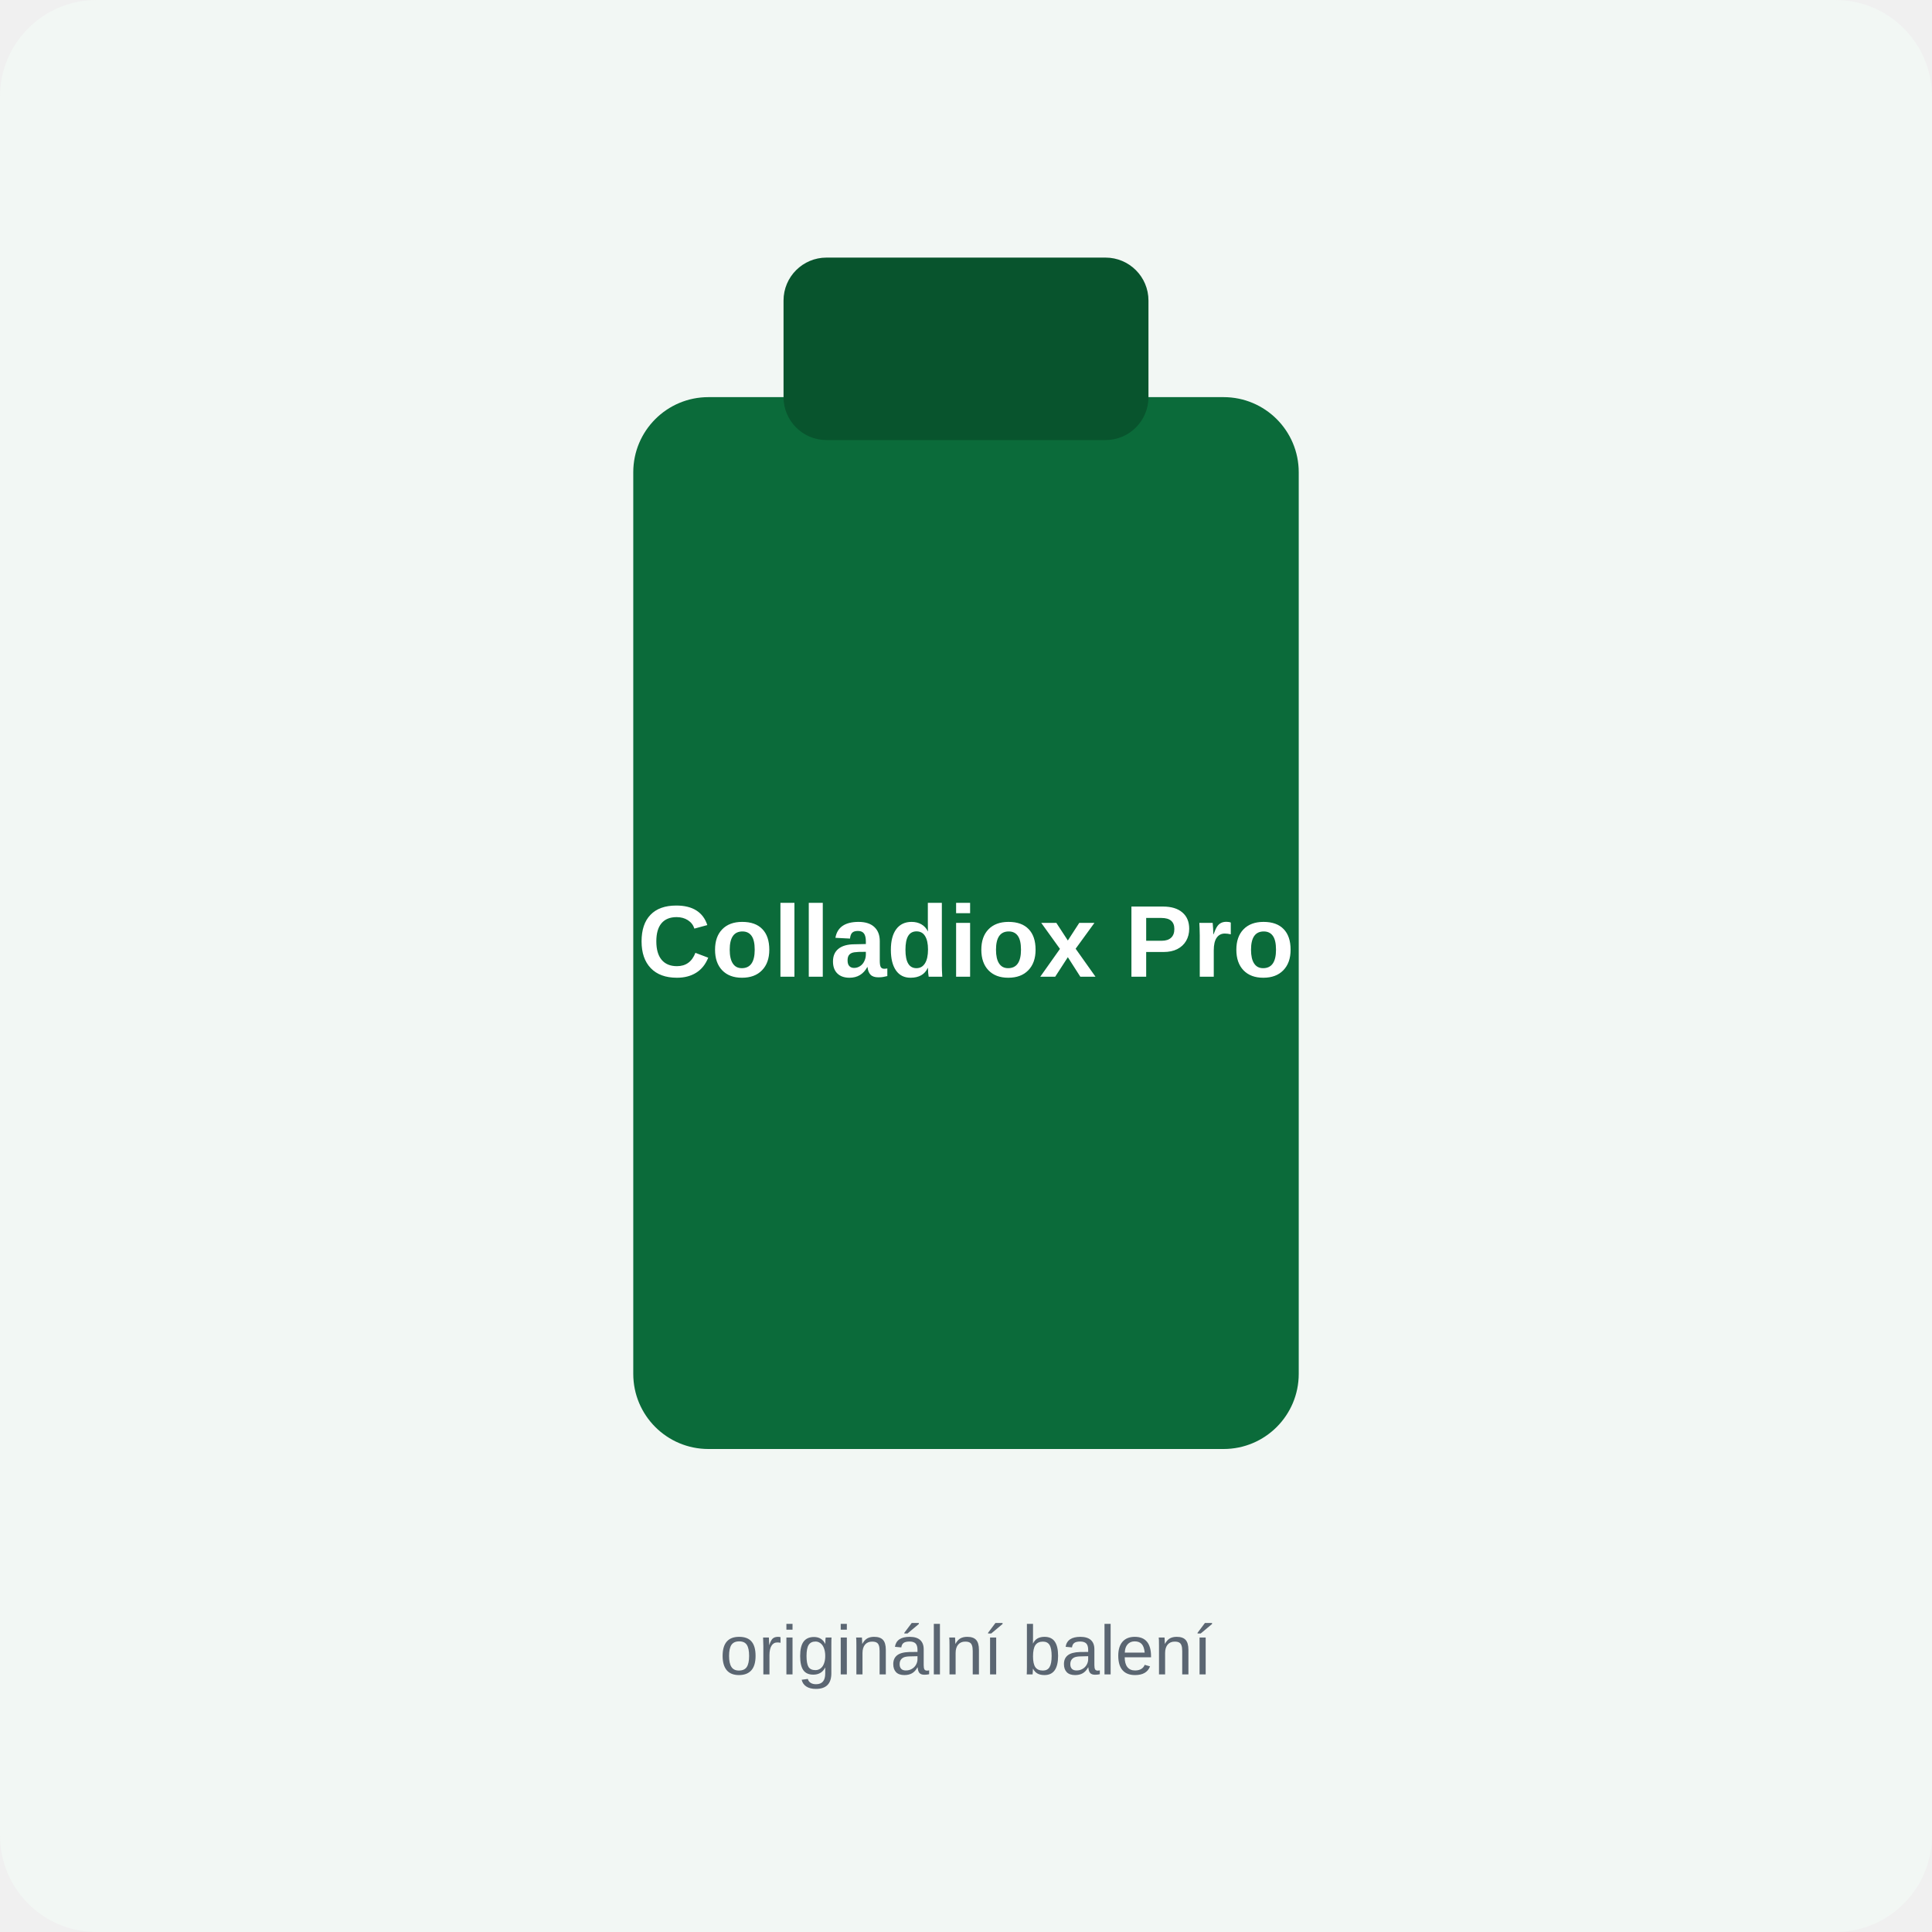
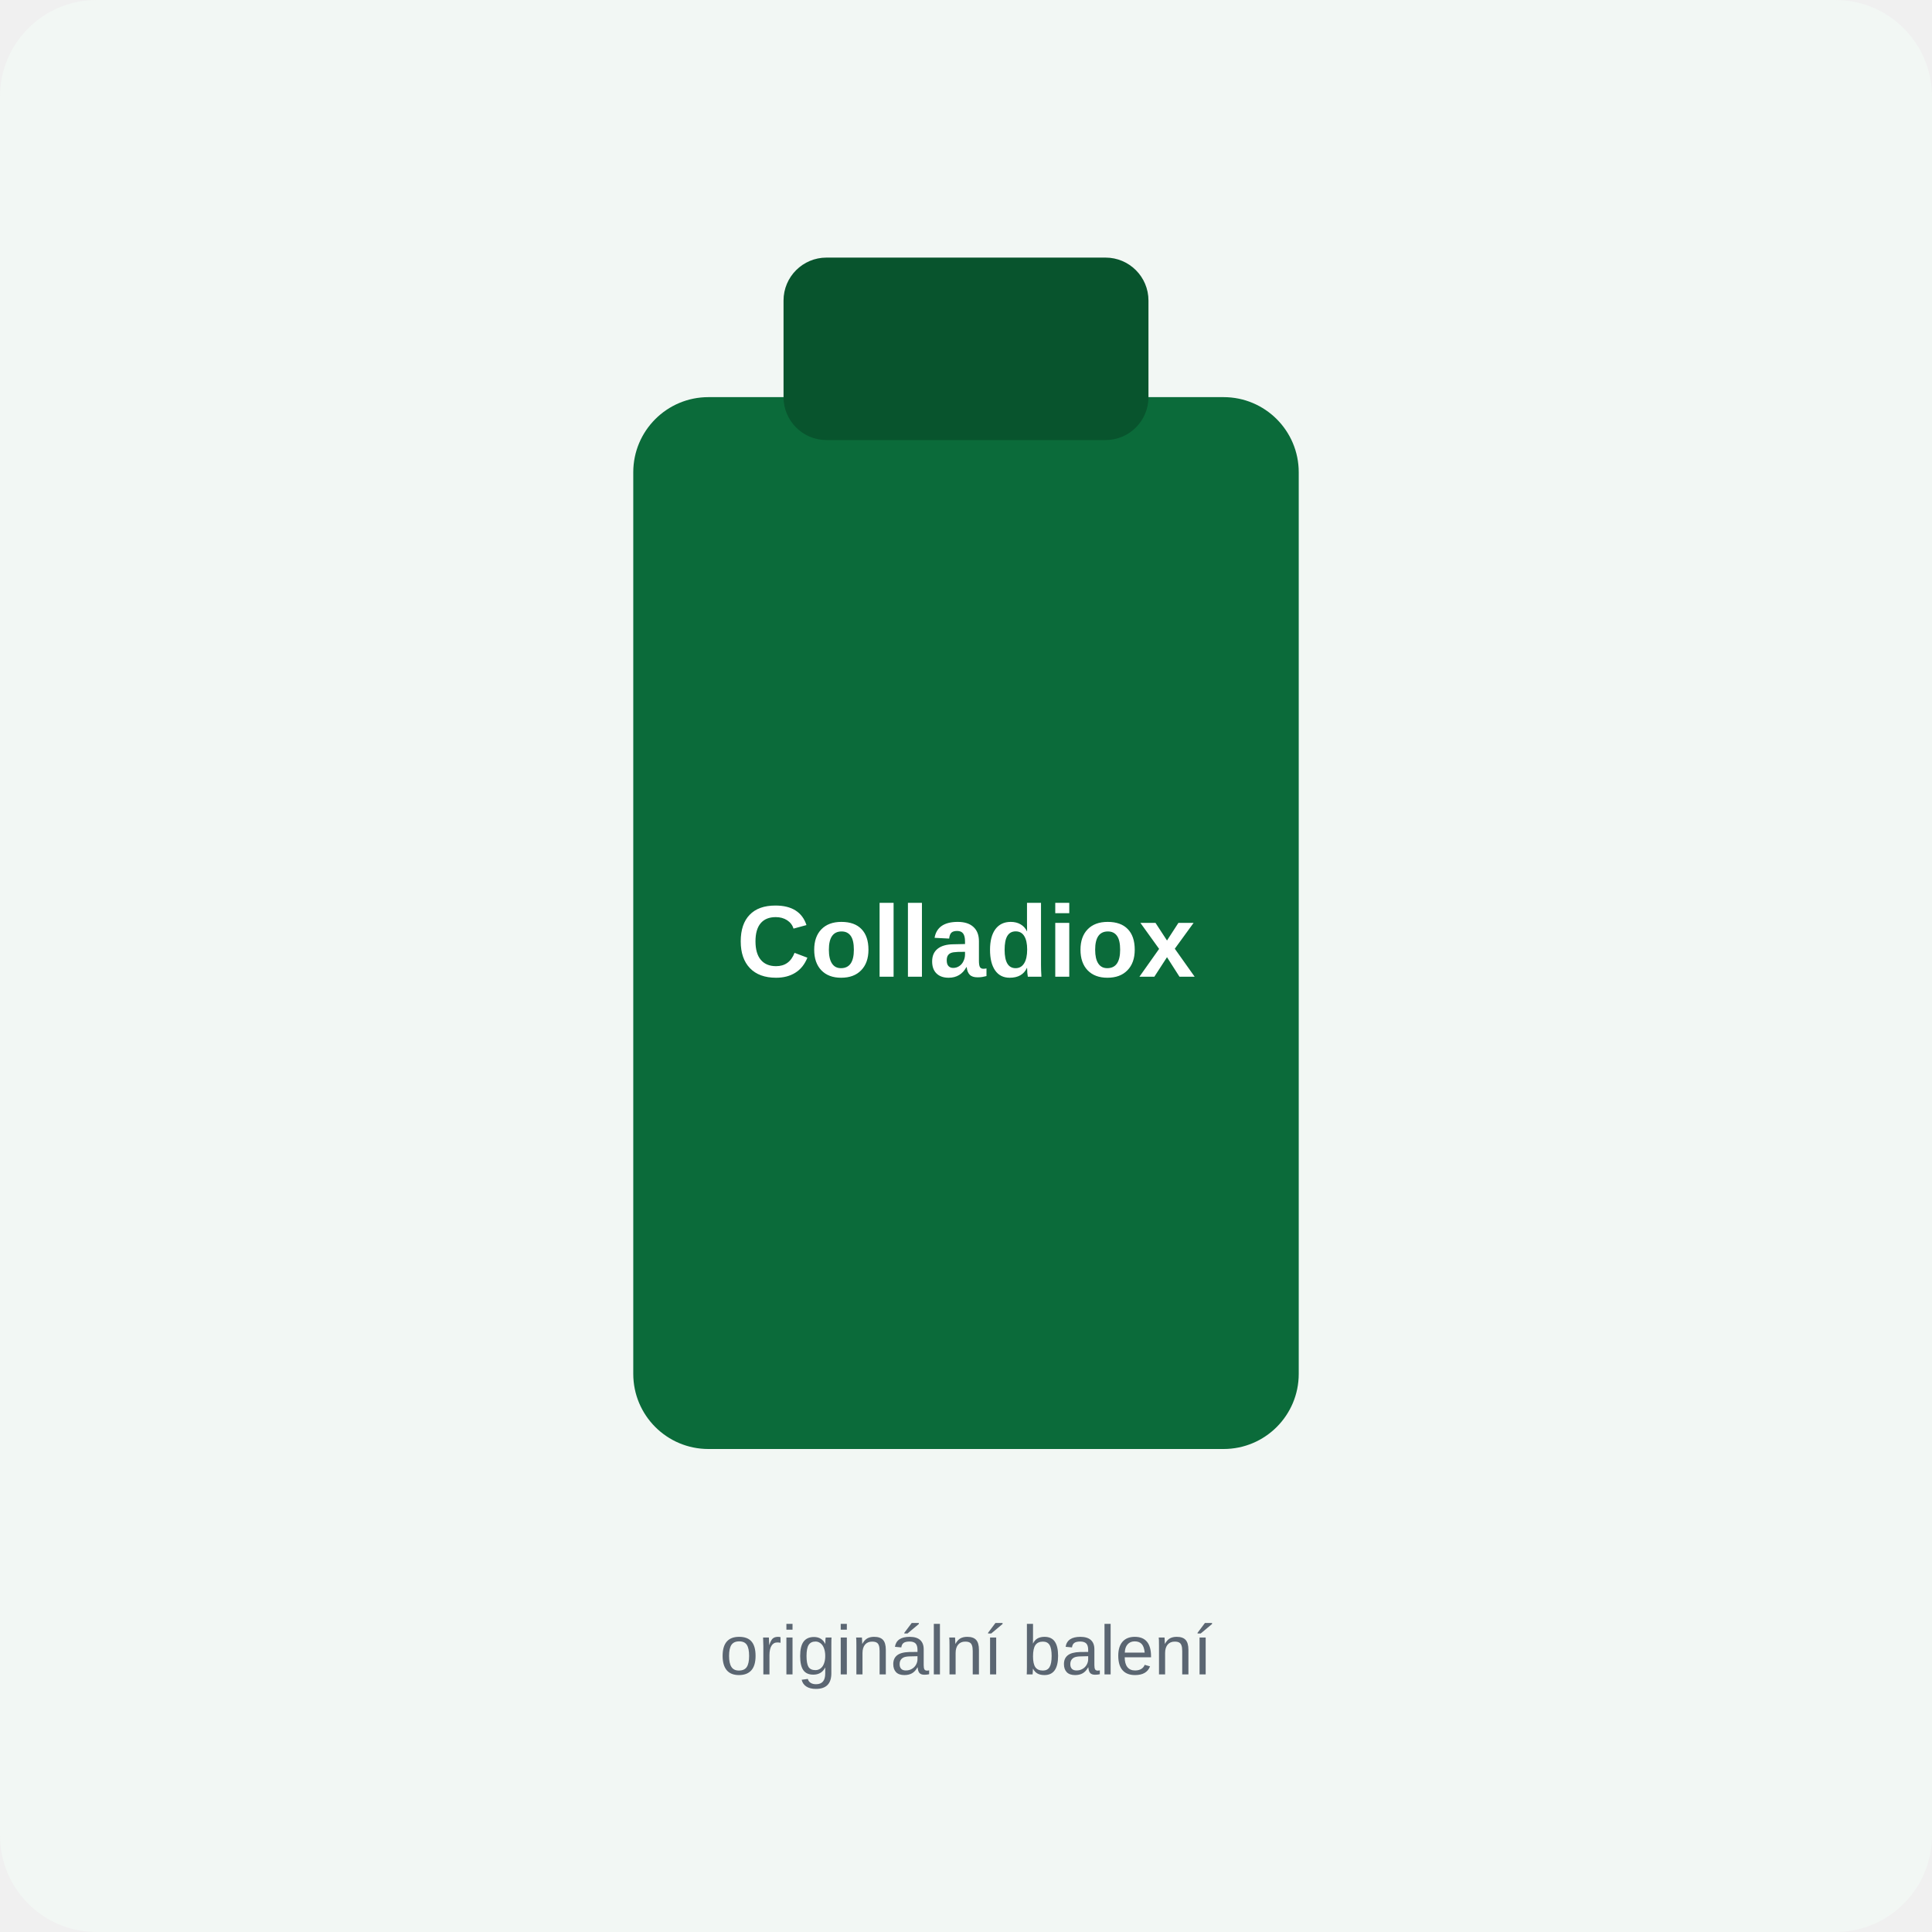
<svg xmlns="http://www.w3.org/2000/svg" width="360" height="360" viewBox="0 0 360 360">
  <rect width="360" height="360" rx="18" fill="#f2f7f4" />
  <rect x="118" y="74" width="124" height="196" rx="14" fill="#0b6b3a" />
  <rect x="146" y="48" width="68" height="34" rx="8" fill="#08542d" />
-   <text x="180" y="182" text-anchor="middle" fill="#fff" font-family="Arial" font-size="19" font-weight="bold">Colladiox Pro</text>
+   <text x="180" y="182" text-anchor="middle" fill="#fff" font-family="Arial" font-size="19" font-weight="bold">Colladiox</text>
  <text x="180" y="312" text-anchor="middle" fill="#5b6672" font-family="Arial" font-size="13">originální balení</text>
</svg>
